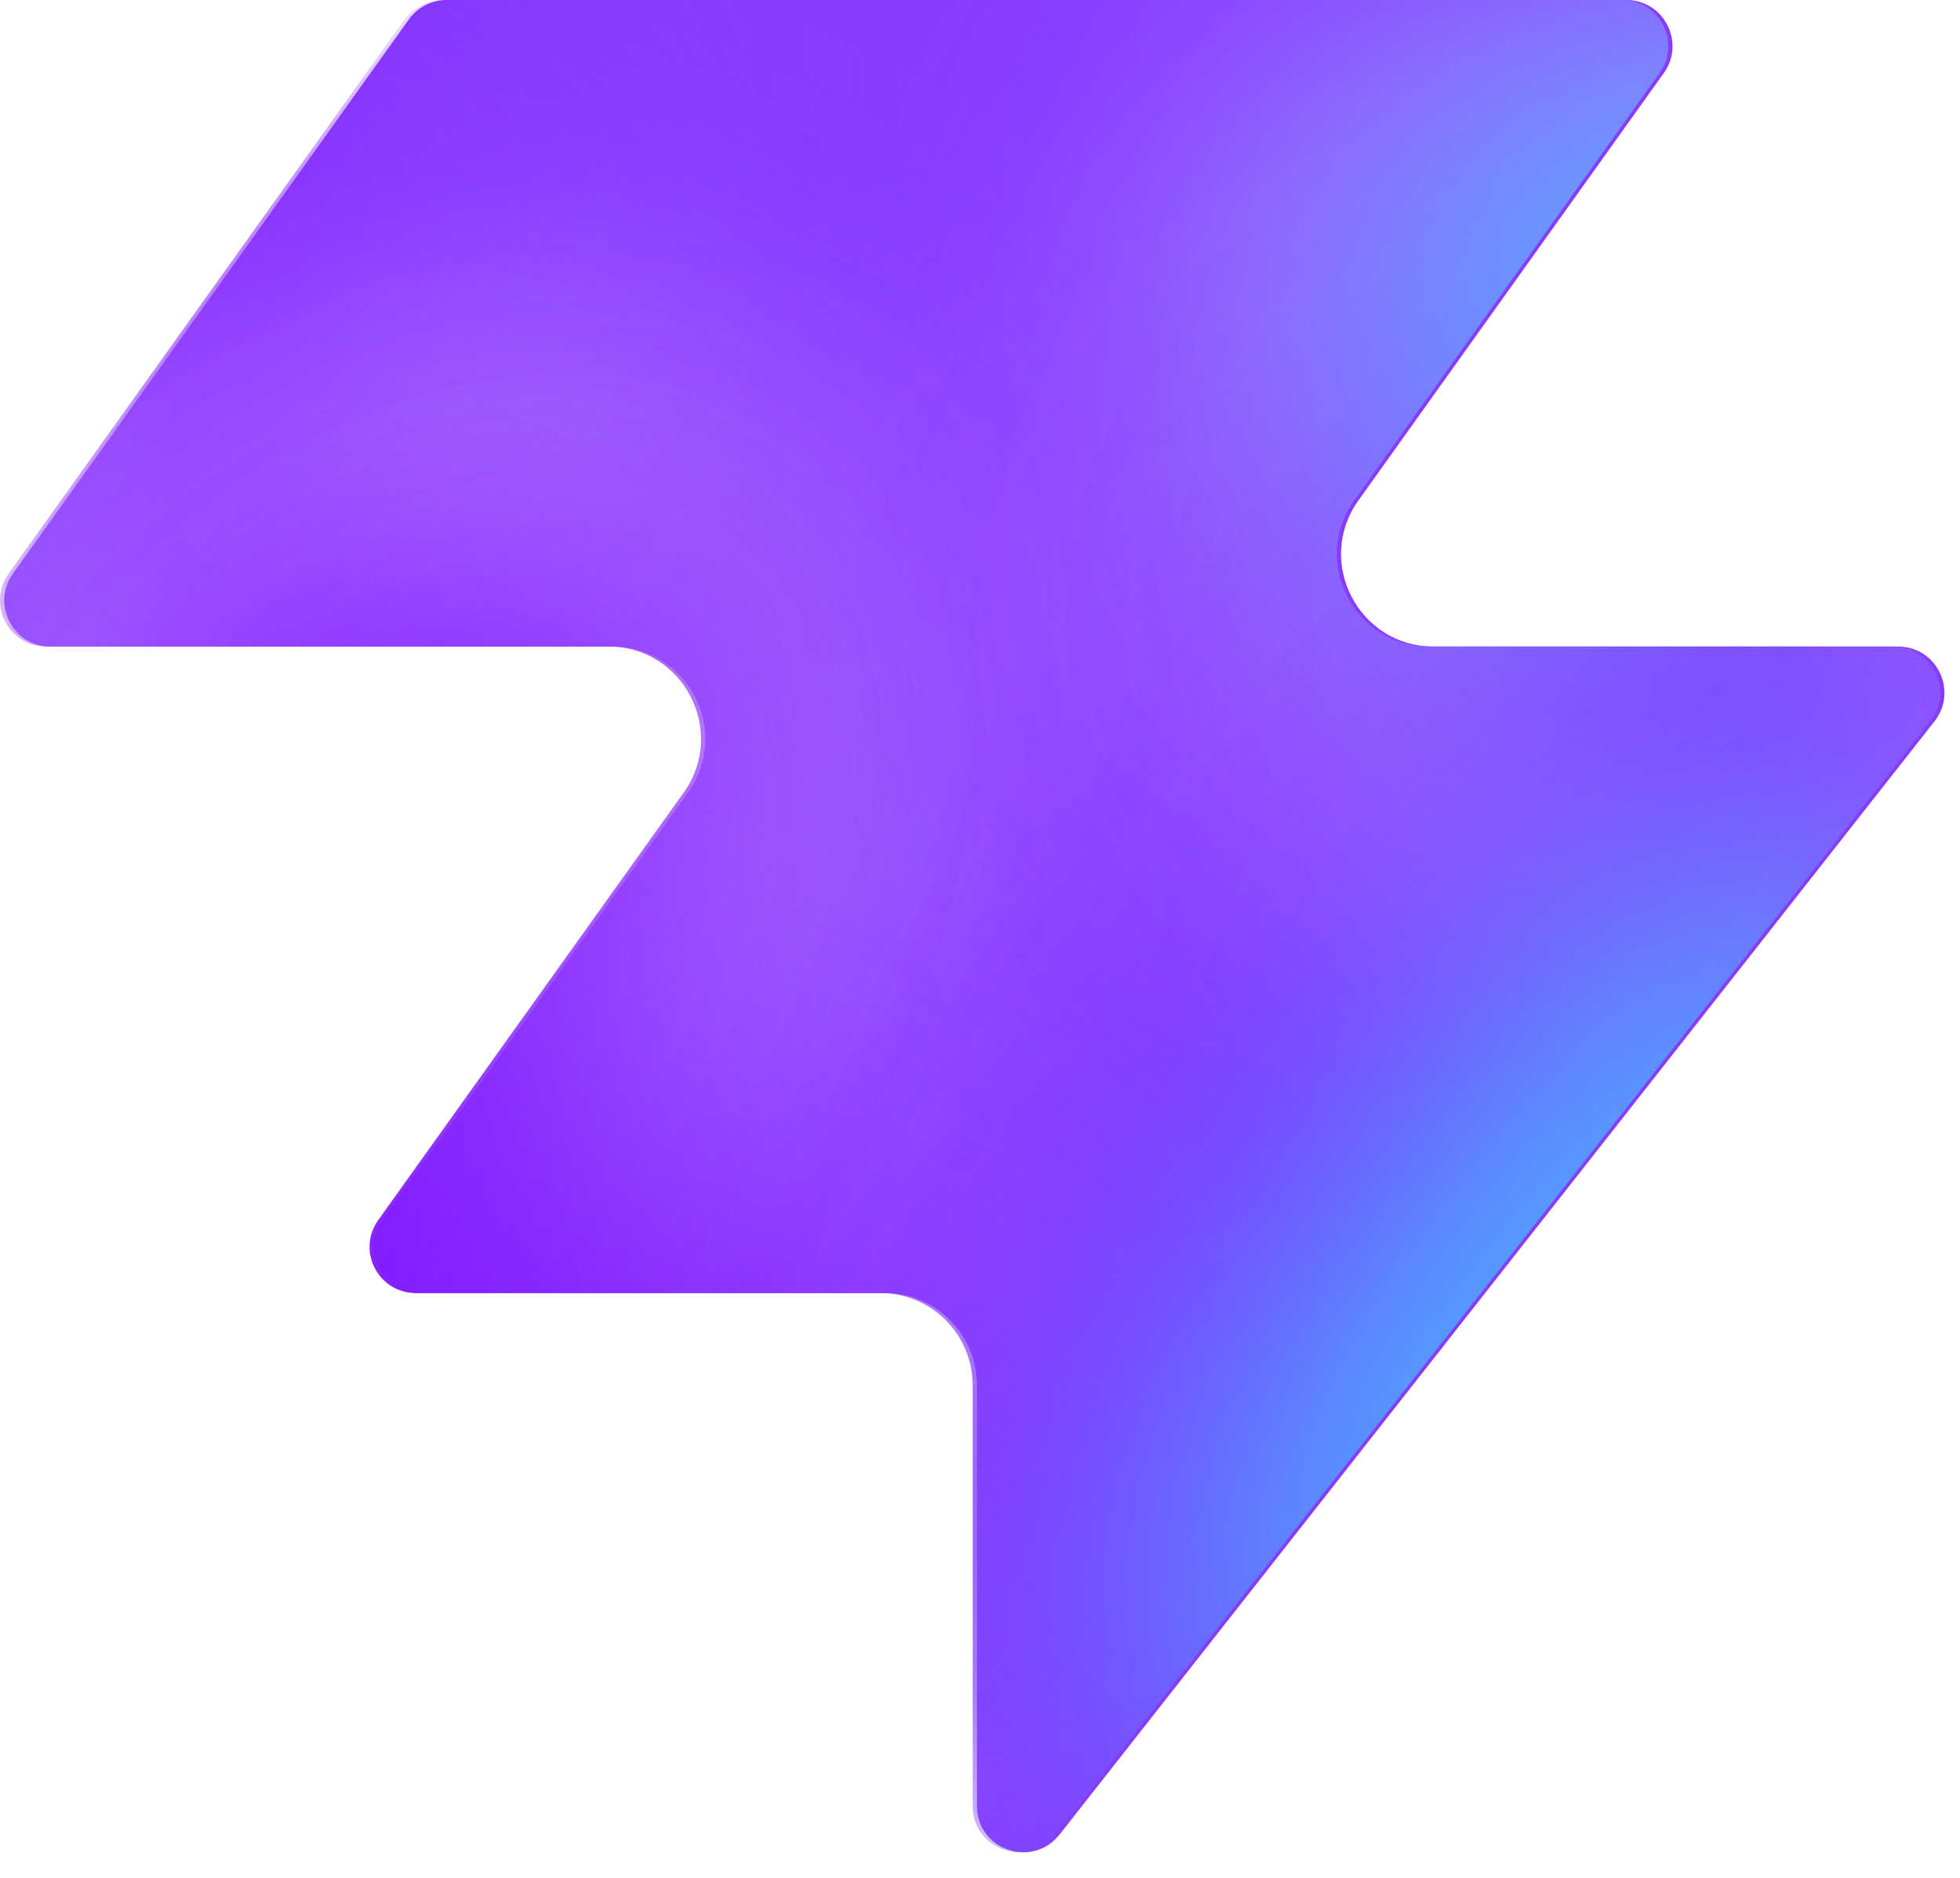
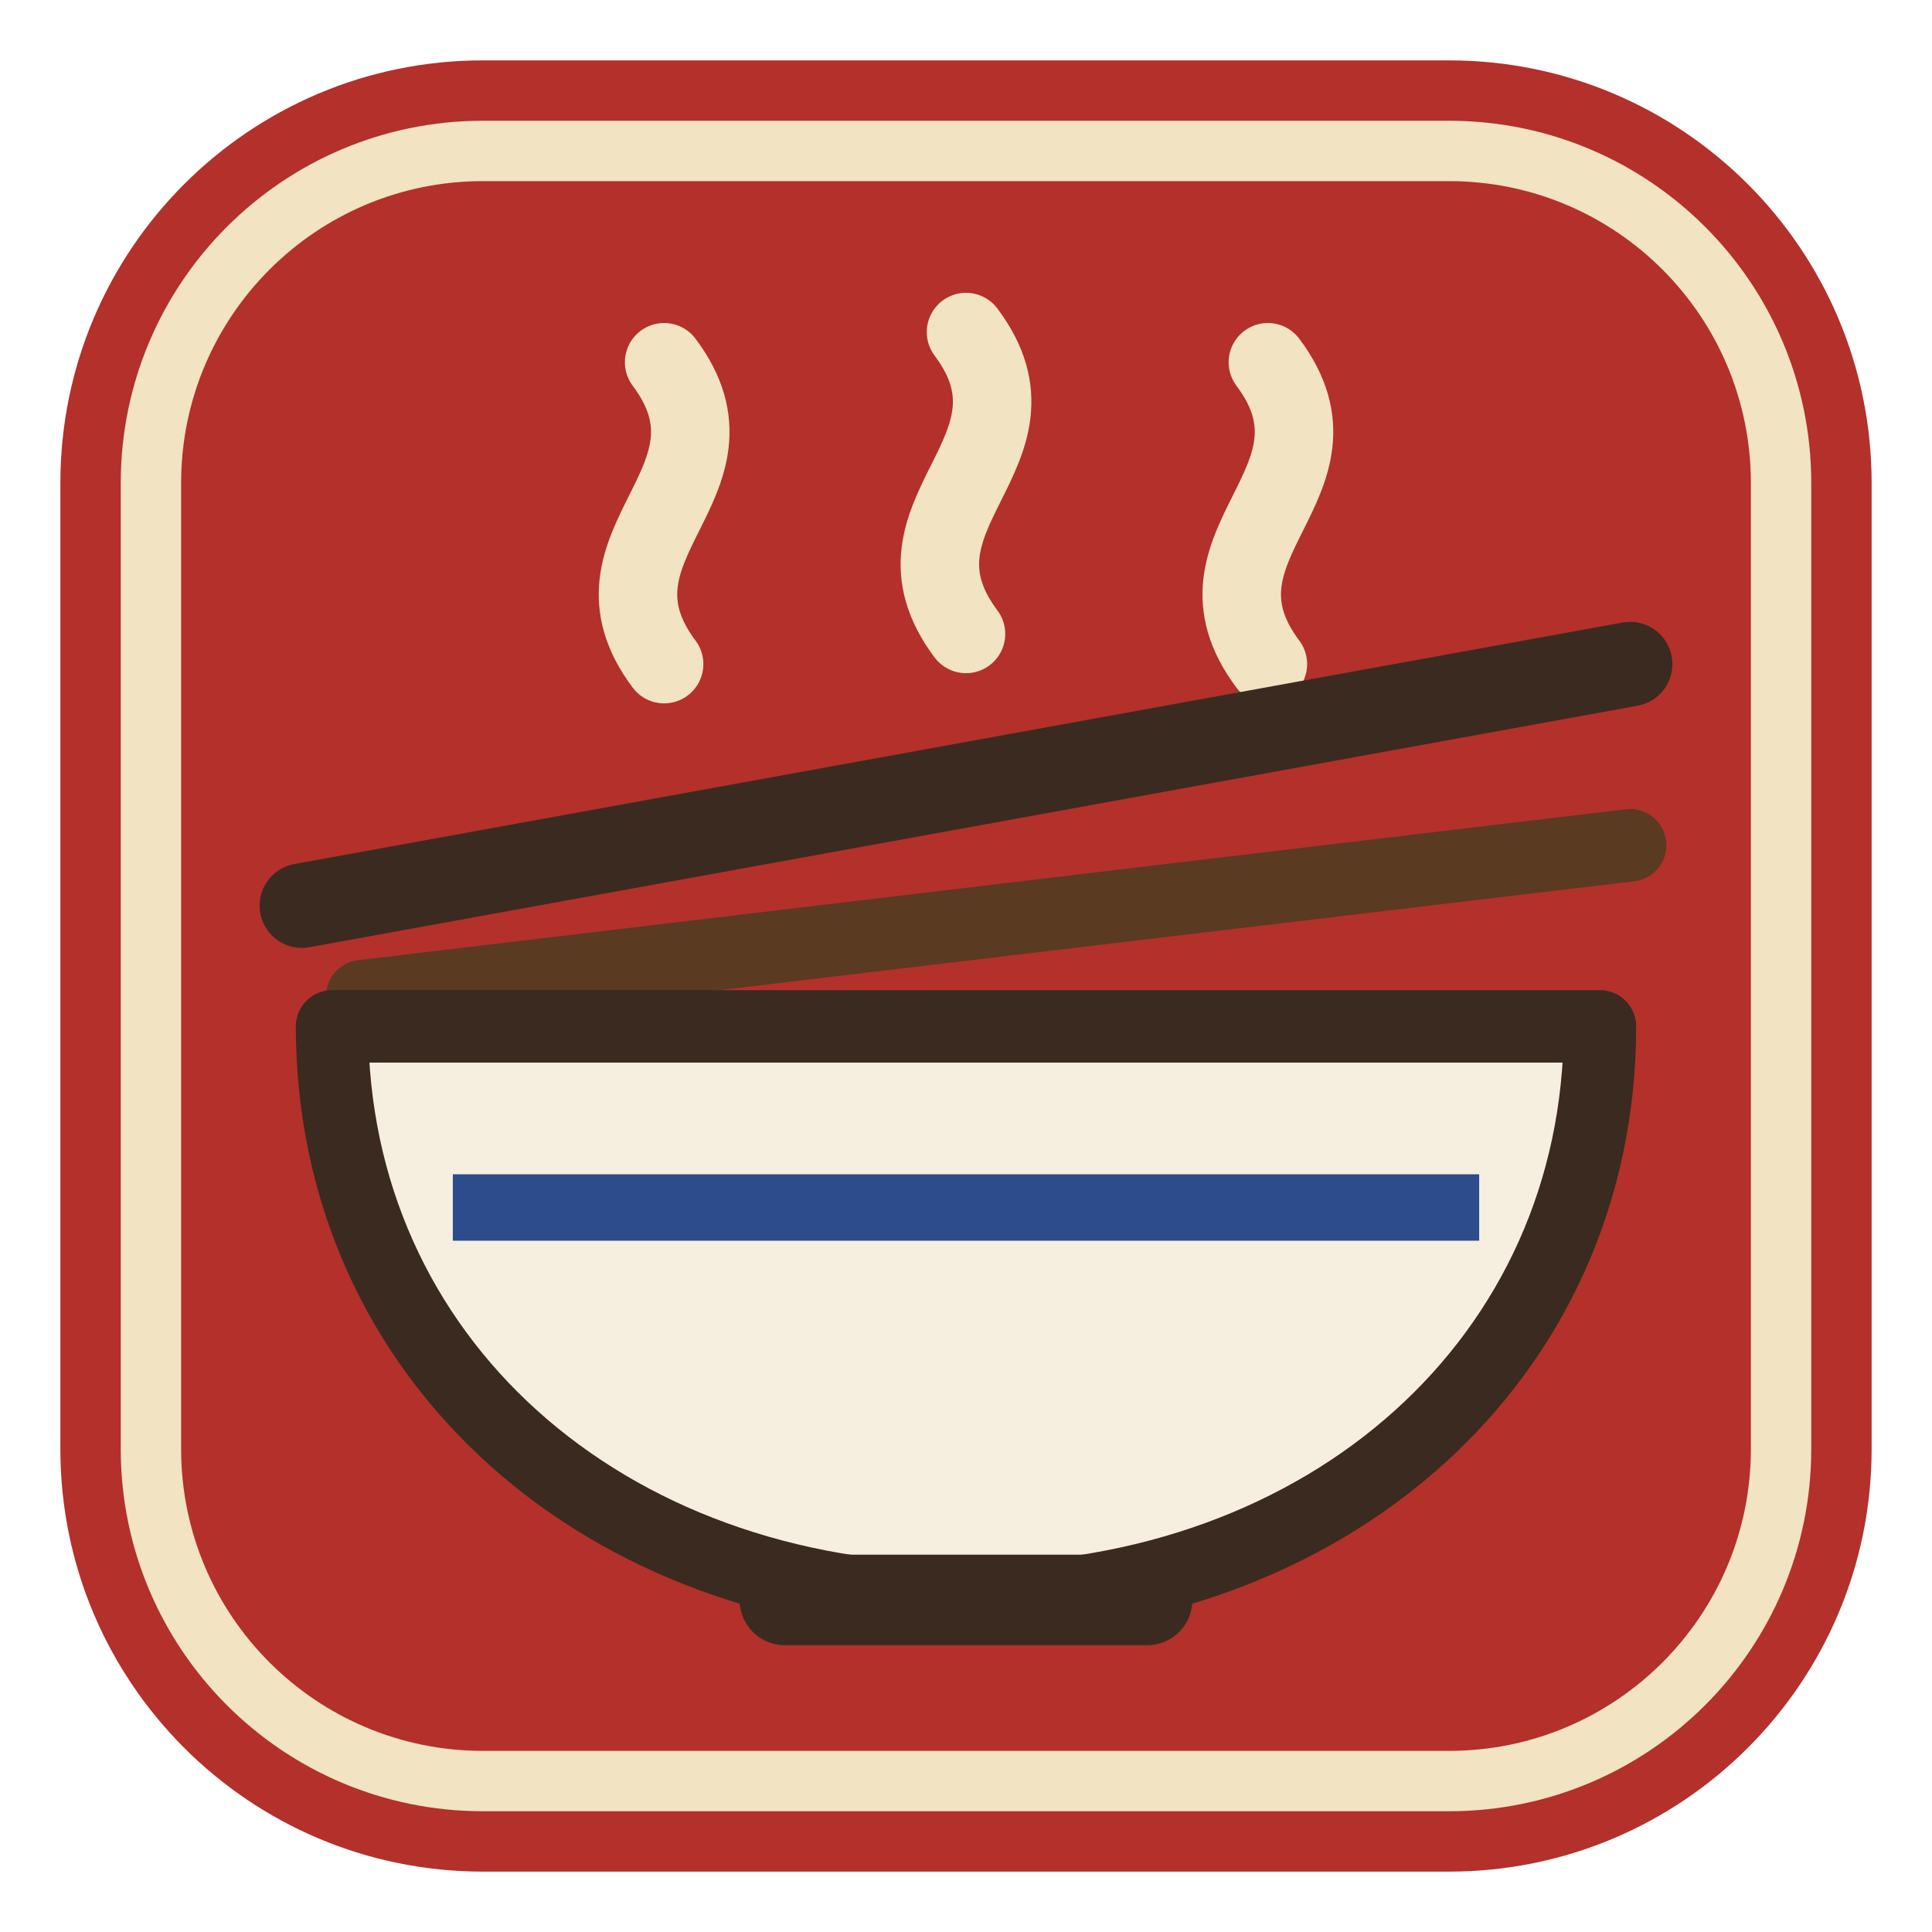
- <svg xmlns="http://www.w3.org/2000/svg" width="48" height="46" fill="none" viewBox="0 0 48 46">
-   <path fill="#863bff" d="M25.946 44.938c-.664.845-2.021.375-2.021-.698V33.937a2.26 2.26 0 0 0-2.262-2.262H10.287c-.92 0-1.456-1.04-.92-1.788l7.48-10.471c1.07-1.497 0-3.578-1.842-3.578H1.237c-.92 0-1.456-1.04-.92-1.788L10.013.474c.214-.297.556-.474.92-.474h28.894c.92 0 1.456 1.04.92 1.788l-7.48 10.471c-1.07 1.498 0 3.579 1.842 3.579h11.377c.943 0 1.473 1.088.89 1.83L25.947 44.94z" style="fill:#863bff;fill:color(display-p3 .525 .23 1);fill-opacity:1" />
-   <mask id="a" width="48" height="46" x="0" y="0" maskUnits="userSpaceOnUse" style="mask-type:alpha">
-     <path fill="#000" d="M25.842 44.938c-.664.844-2.021.375-2.021-.698V33.937a2.26 2.26 0 0 0-2.262-2.262H10.183c-.92 0-1.456-1.04-.92-1.788l7.48-10.471c1.07-1.498 0-3.579-1.842-3.579H1.133c-.92 0-1.456-1.04-.92-1.787L9.91.473c.214-.297.556-.474.92-.474h28.894c.92 0 1.456 1.04.92 1.788l-7.48 10.471c-1.07 1.498 0 3.578 1.842 3.578h11.377c.943 0 1.473 1.088.89 1.832L25.843 44.94z" style="fill:#000;fill-opacity:1" />
-   </mask>
-   <g mask="url(#a)">
-     <g filter="url(#b)">
-       <ellipse cx="5.508" cy="14.704" fill="#ede6ff" rx="5.508" ry="14.704" style="fill:#ede6ff;fill:color(display-p3 .927 .903 1);fill-opacity:1" transform="matrix(.00324 1 1 -.00324 -4.47 31.516)" />
-     </g>
-     <g filter="url(#c)">
-       <ellipse cx="10.399" cy="29.851" fill="#ede6ff" rx="10.399" ry="29.851" style="fill:#ede6ff;fill:color(display-p3 .927 .903 1);fill-opacity:1" transform="matrix(.00324 1 1 -.00324 -39.328 7.883)" />
-     </g>
-     <g filter="url(#d)">
-       <ellipse cx="5.508" cy="30.487" fill="#7e14ff" rx="5.508" ry="30.487" style="fill:#7e14ff;fill:color(display-p3 .492 .077 1);fill-opacity:1" transform="rotate(89.814 -25.913 -14.639)scale(1 -1)" />
-     </g>
-     <g filter="url(#e)">
-       <ellipse cx="5.508" cy="30.599" fill="#7e14ff" rx="5.508" ry="30.599" style="fill:#7e14ff;fill:color(display-p3 .492 .077 1);fill-opacity:1" transform="rotate(89.814 -32.644 -3.334)scale(1 -1)" />
-     </g>
-     <g filter="url(#f)">
-       <ellipse cx="5.508" cy="30.599" fill="#7e14ff" rx="5.508" ry="30.599" style="fill:#7e14ff;fill:color(display-p3 .492 .077 1);fill-opacity:1" transform="matrix(.00324 1 1 -.00324 -34.34 30.47)" />
-     </g>
-     <g filter="url(#g)">
-       <ellipse cx="14.072" cy="22.078" fill="#ede6ff" rx="14.072" ry="22.078" style="fill:#ede6ff;fill:color(display-p3 .927 .903 1);fill-opacity:1" transform="rotate(93.35 24.506 48.493)scale(-1 1)" />
-     </g>
-     <g filter="url(#h)">
-       <ellipse cx="3.47" cy="21.501" fill="#7e14ff" rx="3.47" ry="21.501" style="fill:#7e14ff;fill:color(display-p3 .492 .077 1);fill-opacity:1" transform="rotate(89.009 28.708 47.59)scale(-1 1)" />
-     </g>
-     <g filter="url(#i)">
-       <ellipse cx="3.47" cy="21.501" fill="#7e14ff" rx="3.47" ry="21.501" style="fill:#7e14ff;fill:color(display-p3 .492 .077 1);fill-opacity:1" transform="rotate(89.009 28.708 47.59)scale(-1 1)" />
-     </g>
-     <g filter="url(#j)">
-       <ellipse cx=".387" cy="8.972" fill="#7e14ff" rx="4.407" ry="29.108" style="fill:#7e14ff;fill:color(display-p3 .492 .077 1);fill-opacity:1" transform="rotate(39.51 .387 8.972)" />
-     </g>
-     <g filter="url(#k)">
-       <ellipse cx="47.523" cy="-6.092" fill="#7e14ff" rx="4.407" ry="29.108" style="fill:#7e14ff;fill:color(display-p3 .492 .077 1);fill-opacity:1" transform="rotate(37.892 47.523 -6.092)" />
-     </g>
-     <g filter="url(#l)">
-       <ellipse cx="41.412" cy="6.333" fill="#47bfff" rx="5.971" ry="9.665" style="fill:#47bfff;fill:color(display-p3 .28 .748 1);fill-opacity:1" transform="rotate(37.892 41.412 6.333)" />
-     </g>
-     <g filter="url(#m)">
-       <ellipse cx="-1.879" cy="38.332" fill="#7e14ff" rx="4.407" ry="29.108" style="fill:#7e14ff;fill:color(display-p3 .492 .077 1);fill-opacity:1" transform="rotate(37.892 -1.88 38.332)" />
-     </g>
-     <g filter="url(#n)">
-       <ellipse cx="-1.879" cy="38.332" fill="#7e14ff" rx="4.407" ry="29.108" style="fill:#7e14ff;fill:color(display-p3 .492 .077 1);fill-opacity:1" transform="rotate(37.892 -1.88 38.332)" />
-     </g>
-     <g filter="url(#o)">
-       <ellipse cx="35.651" cy="29.907" fill="#7e14ff" rx="4.407" ry="29.108" style="fill:#7e14ff;fill:color(display-p3 .492 .077 1);fill-opacity:1" transform="rotate(37.892 35.651 29.907)" />
-     </g>
-     <g filter="url(#p)">
-       <ellipse cx="38.418" cy="32.4" fill="#47bfff" rx="5.971" ry="15.297" style="fill:#47bfff;fill:color(display-p3 .28 .748 1);fill-opacity:1" transform="rotate(37.892 38.418 32.4)" />
-     </g>
-   </g>
-   <defs>
-     <filter id="b" width="60.045" height="41.654" x="-19.77" y="16.149" color-interpolation-filters="sRGB" filterUnits="userSpaceOnUse">
-       <feFlood flood-opacity="0" result="BackgroundImageFix" />
-       <feBlend in="SourceGraphic" in2="BackgroundImageFix" result="shape" />
-       <feGaussianBlur result="effect1_foregroundBlur_2002_17158" stdDeviation="7.659" />
-     </filter>
-     <filter id="c" width="90.34" height="51.437" x="-54.613" y="-7.533" color-interpolation-filters="sRGB" filterUnits="userSpaceOnUse">
-       <feFlood flood-opacity="0" result="BackgroundImageFix" />
-       <feBlend in="SourceGraphic" in2="BackgroundImageFix" result="shape" />
-       <feGaussianBlur result="effect1_foregroundBlur_2002_17158" stdDeviation="7.659" />
-     </filter>
-     <filter id="d" width="79.355" height="29.4" x="-49.64" y="2.03" color-interpolation-filters="sRGB" filterUnits="userSpaceOnUse">
-       <feFlood flood-opacity="0" result="BackgroundImageFix" />
-       <feBlend in="SourceGraphic" in2="BackgroundImageFix" result="shape" />
-       <feGaussianBlur result="effect1_foregroundBlur_2002_17158" stdDeviation="4.596" />
-     </filter>
-     <filter id="e" width="79.579" height="29.4" x="-45.045" y="20.029" color-interpolation-filters="sRGB" filterUnits="userSpaceOnUse">
-       <feFlood flood-opacity="0" result="BackgroundImageFix" />
-       <feBlend in="SourceGraphic" in2="BackgroundImageFix" result="shape" />
-       <feGaussianBlur result="effect1_foregroundBlur_2002_17158" stdDeviation="4.596" />
-     </filter>
-     <filter id="f" width="79.579" height="29.4" x="-43.513" y="21.178" color-interpolation-filters="sRGB" filterUnits="userSpaceOnUse">
-       <feFlood flood-opacity="0" result="BackgroundImageFix" />
-       <feBlend in="SourceGraphic" in2="BackgroundImageFix" result="shape" />
-       <feGaussianBlur result="effect1_foregroundBlur_2002_17158" stdDeviation="4.596" />
-     </filter>
-     <filter id="g" width="74.749" height="58.852" x="15.756" y="-17.901" color-interpolation-filters="sRGB" filterUnits="userSpaceOnUse">
-       <feFlood flood-opacity="0" result="BackgroundImageFix" />
-       <feBlend in="SourceGraphic" in2="BackgroundImageFix" result="shape" />
-       <feGaussianBlur result="effect1_foregroundBlur_2002_17158" stdDeviation="7.659" />
-     </filter>
-     <filter id="h" width="61.377" height="25.362" x="23.548" y="2.284" color-interpolation-filters="sRGB" filterUnits="userSpaceOnUse">
-       <feFlood flood-opacity="0" result="BackgroundImageFix" />
-       <feBlend in="SourceGraphic" in2="BackgroundImageFix" result="shape" />
-       <feGaussianBlur result="effect1_foregroundBlur_2002_17158" stdDeviation="4.596" />
-     </filter>
-     <filter id="i" width="61.377" height="25.362" x="23.548" y="2.284" color-interpolation-filters="sRGB" filterUnits="userSpaceOnUse">
-       <feFlood flood-opacity="0" result="BackgroundImageFix" />
-       <feBlend in="SourceGraphic" in2="BackgroundImageFix" result="shape" />
-       <feGaussianBlur result="effect1_foregroundBlur_2002_17158" stdDeviation="4.596" />
-     </filter>
-     <filter id="j" width="56.045" height="63.649" x="-27.636" y="-22.853" color-interpolation-filters="sRGB" filterUnits="userSpaceOnUse">
-       <feFlood flood-opacity="0" result="BackgroundImageFix" />
-       <feBlend in="SourceGraphic" in2="BackgroundImageFix" result="shape" />
-       <feGaussianBlur result="effect1_foregroundBlur_2002_17158" stdDeviation="4.596" />
-     </filter>
-     <filter id="k" width="54.814" height="64.646" x="20.116" y="-38.415" color-interpolation-filters="sRGB" filterUnits="userSpaceOnUse">
-       <feFlood flood-opacity="0" result="BackgroundImageFix" />
-       <feBlend in="SourceGraphic" in2="BackgroundImageFix" result="shape" />
-       <feGaussianBlur result="effect1_foregroundBlur_2002_17158" stdDeviation="4.596" />
-     </filter>
-     <filter id="l" width="33.541" height="35.313" x="24.641" y="-11.323" color-interpolation-filters="sRGB" filterUnits="userSpaceOnUse">
-       <feFlood flood-opacity="0" result="BackgroundImageFix" />
-       <feBlend in="SourceGraphic" in2="BackgroundImageFix" result="shape" />
-       <feGaussianBlur result="effect1_foregroundBlur_2002_17158" stdDeviation="4.596" />
-     </filter>
-     <filter id="m" width="54.814" height="64.646" x="-29.286" y="6.009" color-interpolation-filters="sRGB" filterUnits="userSpaceOnUse">
-       <feFlood flood-opacity="0" result="BackgroundImageFix" />
-       <feBlend in="SourceGraphic" in2="BackgroundImageFix" result="shape" />
-       <feGaussianBlur result="effect1_foregroundBlur_2002_17158" stdDeviation="4.596" />
-     </filter>
-     <filter id="n" width="54.814" height="64.646" x="-29.286" y="6.009" color-interpolation-filters="sRGB" filterUnits="userSpaceOnUse">
-       <feFlood flood-opacity="0" result="BackgroundImageFix" />
-       <feBlend in="SourceGraphic" in2="BackgroundImageFix" result="shape" />
-       <feGaussianBlur result="effect1_foregroundBlur_2002_17158" stdDeviation="4.596" />
-     </filter>
-     <filter id="o" width="54.814" height="64.646" x="8.244" y="-2.416" color-interpolation-filters="sRGB" filterUnits="userSpaceOnUse">
-       <feFlood flood-opacity="0" result="BackgroundImageFix" />
-       <feBlend in="SourceGraphic" in2="BackgroundImageFix" result="shape" />
-       <feGaussianBlur result="effect1_foregroundBlur_2002_17158" stdDeviation="4.596" />
-     </filter>
-     <filter id="p" width="39.409" height="43.623" x="18.713" y="10.588" color-interpolation-filters="sRGB" filterUnits="userSpaceOnUse">
-       <feFlood flood-opacity="0" result="BackgroundImageFix" />
-       <feBlend in="SourceGraphic" in2="BackgroundImageFix" result="shape" />
-       <feGaussianBlur result="effect1_foregroundBlur_2002_17158" stdDeviation="4.596" />
-     </filter>
-   </defs>
+ <svg xmlns="http://www.w3.org/2000/svg" viewBox="0 0 64 64">
+   <rect x="2" y="2" width="60" height="60" rx="14" fill="#b4302a" />
+   <rect x="5" y="5" width="54" height="54" rx="11" fill="none" stroke="#f2e3c2" stroke-width="2" />
+   <path d="M22 22c-3-4 3-6 0-10M32 21c-3-4 3-6 0-10M42 22c-3-4 3-6 0-10" fill="none" stroke="#f2e3c2" stroke-width="2.6" stroke-linecap="round" />
+   <path d="M10 30l44-8" stroke="#3b2a20" stroke-width="2.8" stroke-linecap="round" />
+   <path d="M12 33l42-5" stroke="#5a3a20" stroke-width="2.4" stroke-linecap="round" />
+   <path d="M11 34h42c0 11-9 19-21 19S11 45 11 34z" fill="#f6efe0" stroke="#3b2a20" stroke-width="2.4" stroke-linejoin="round" />
+   <path d="M15 40h34" stroke="#2c4c8c" stroke-width="2.2" />
+   <path d="M26 53h12" stroke="#3b2a20" stroke-width="3" stroke-linecap="round" />
</svg>
